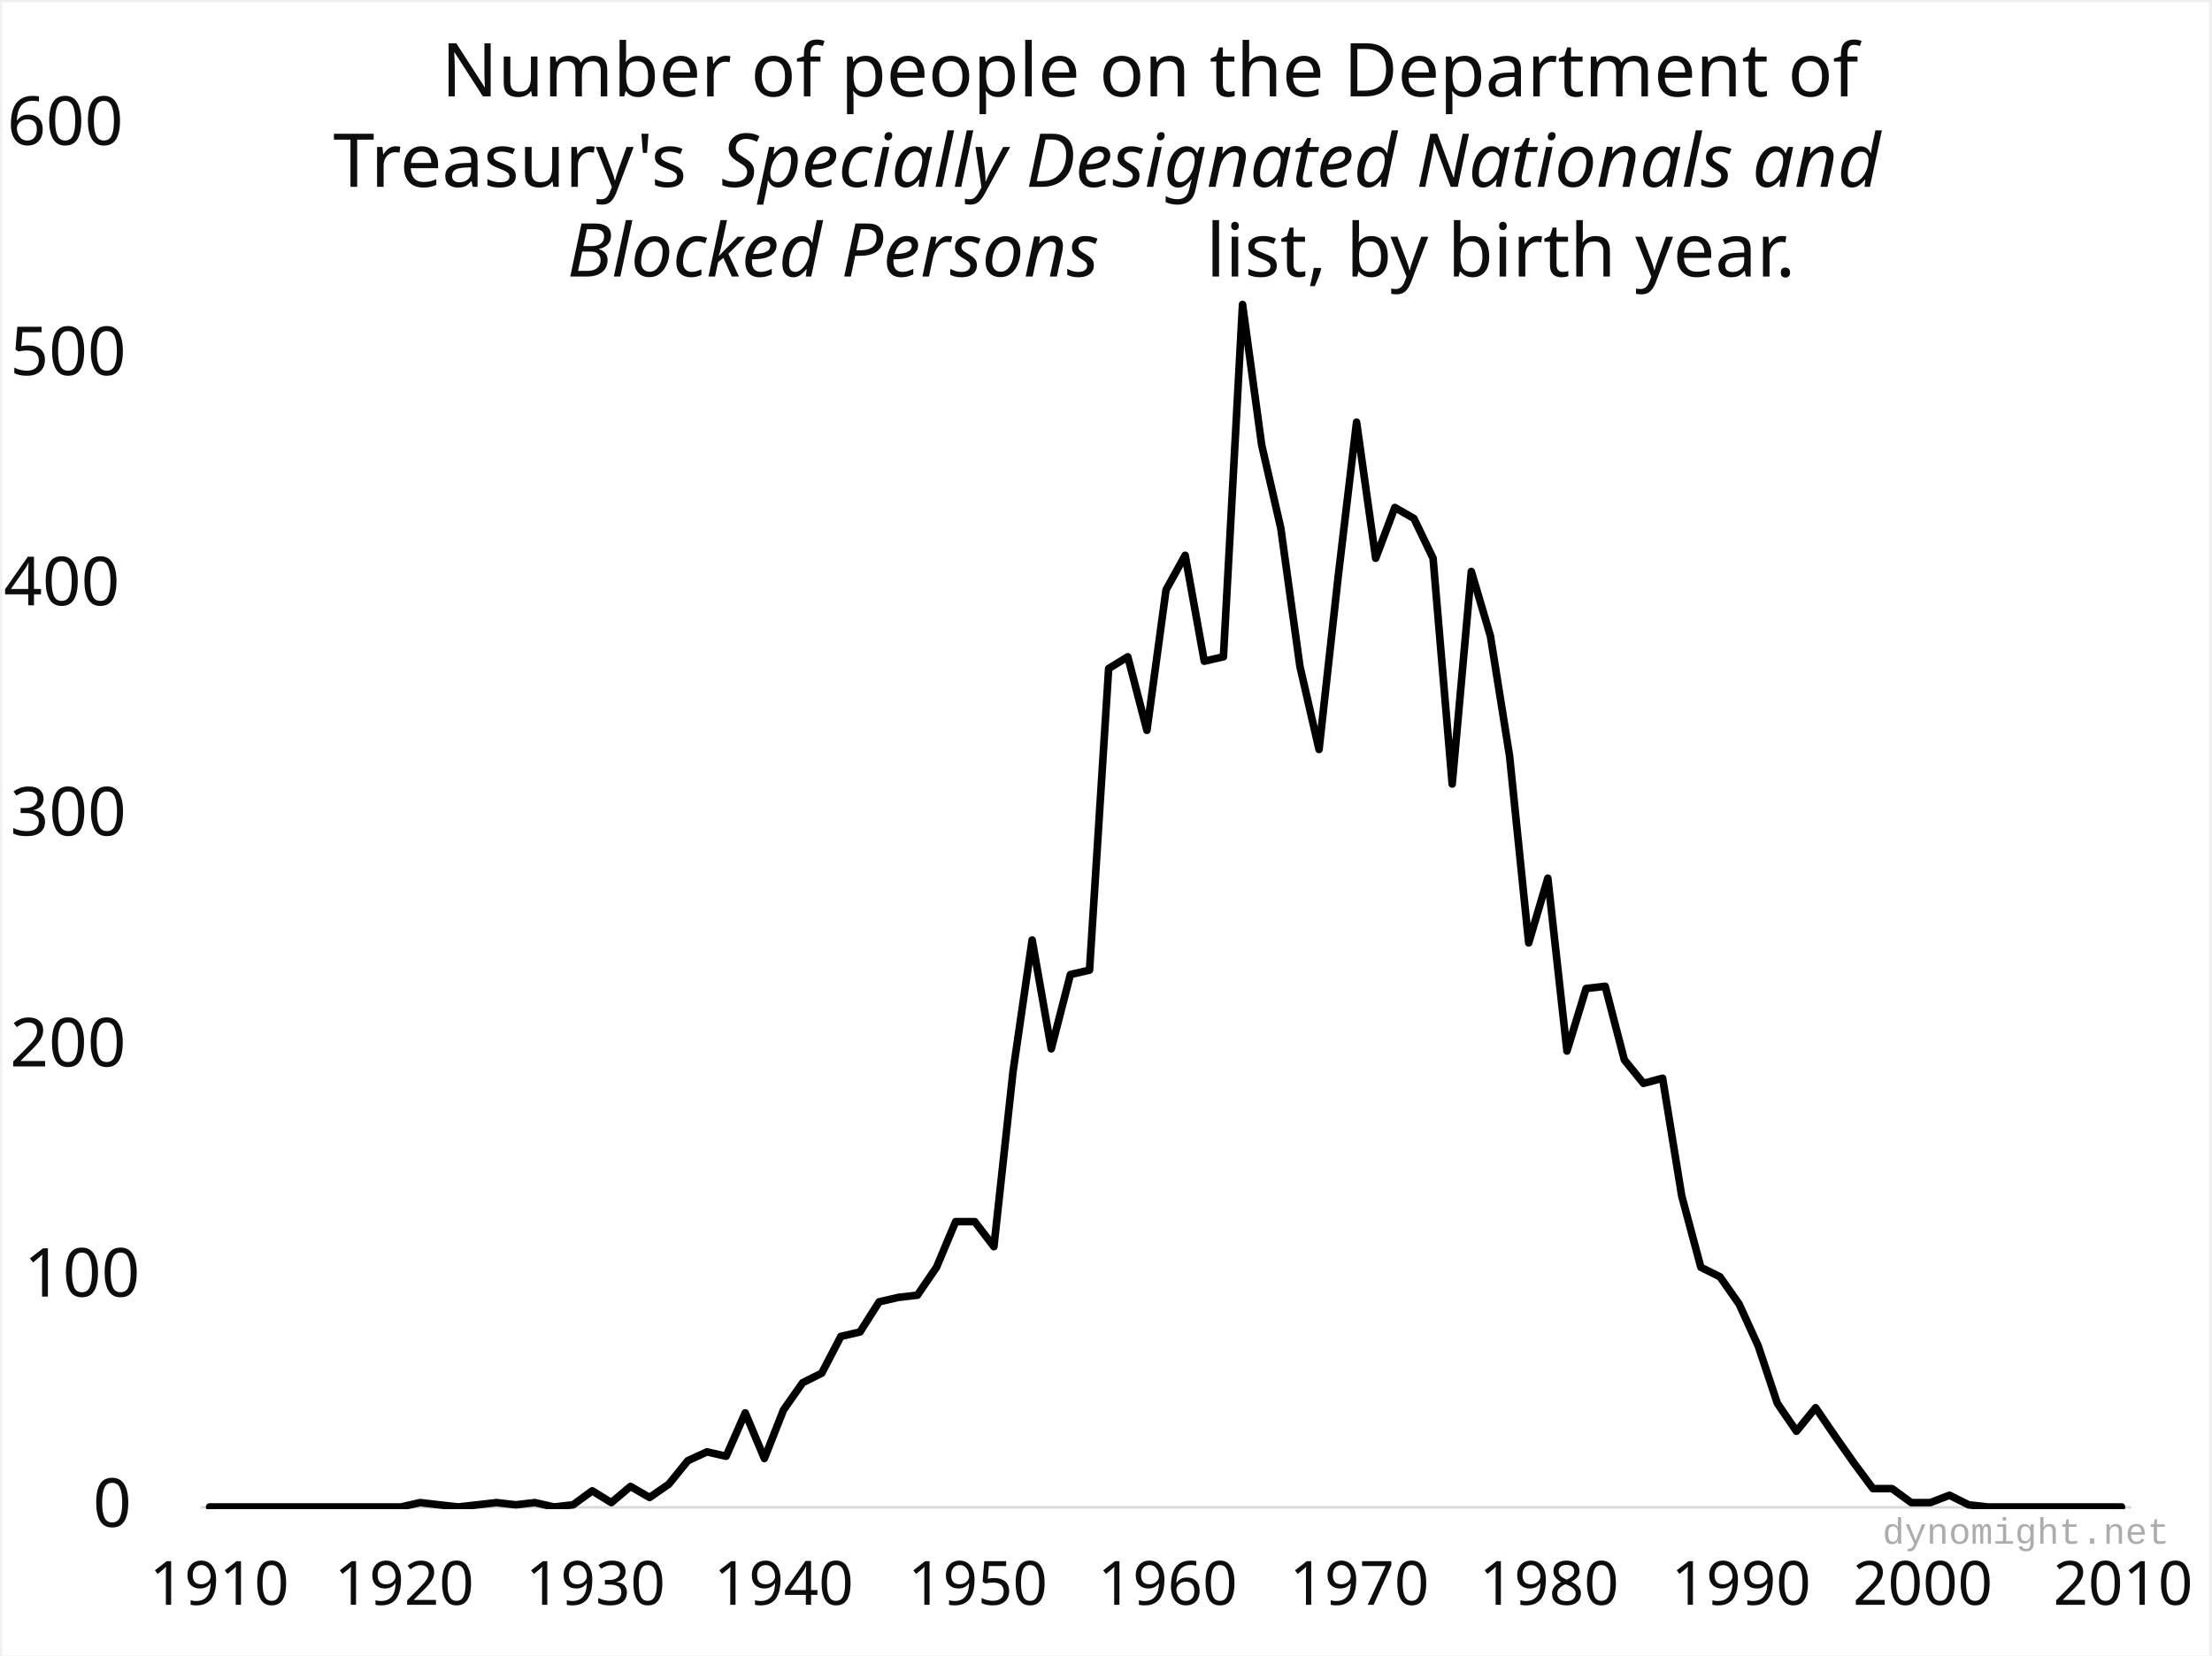
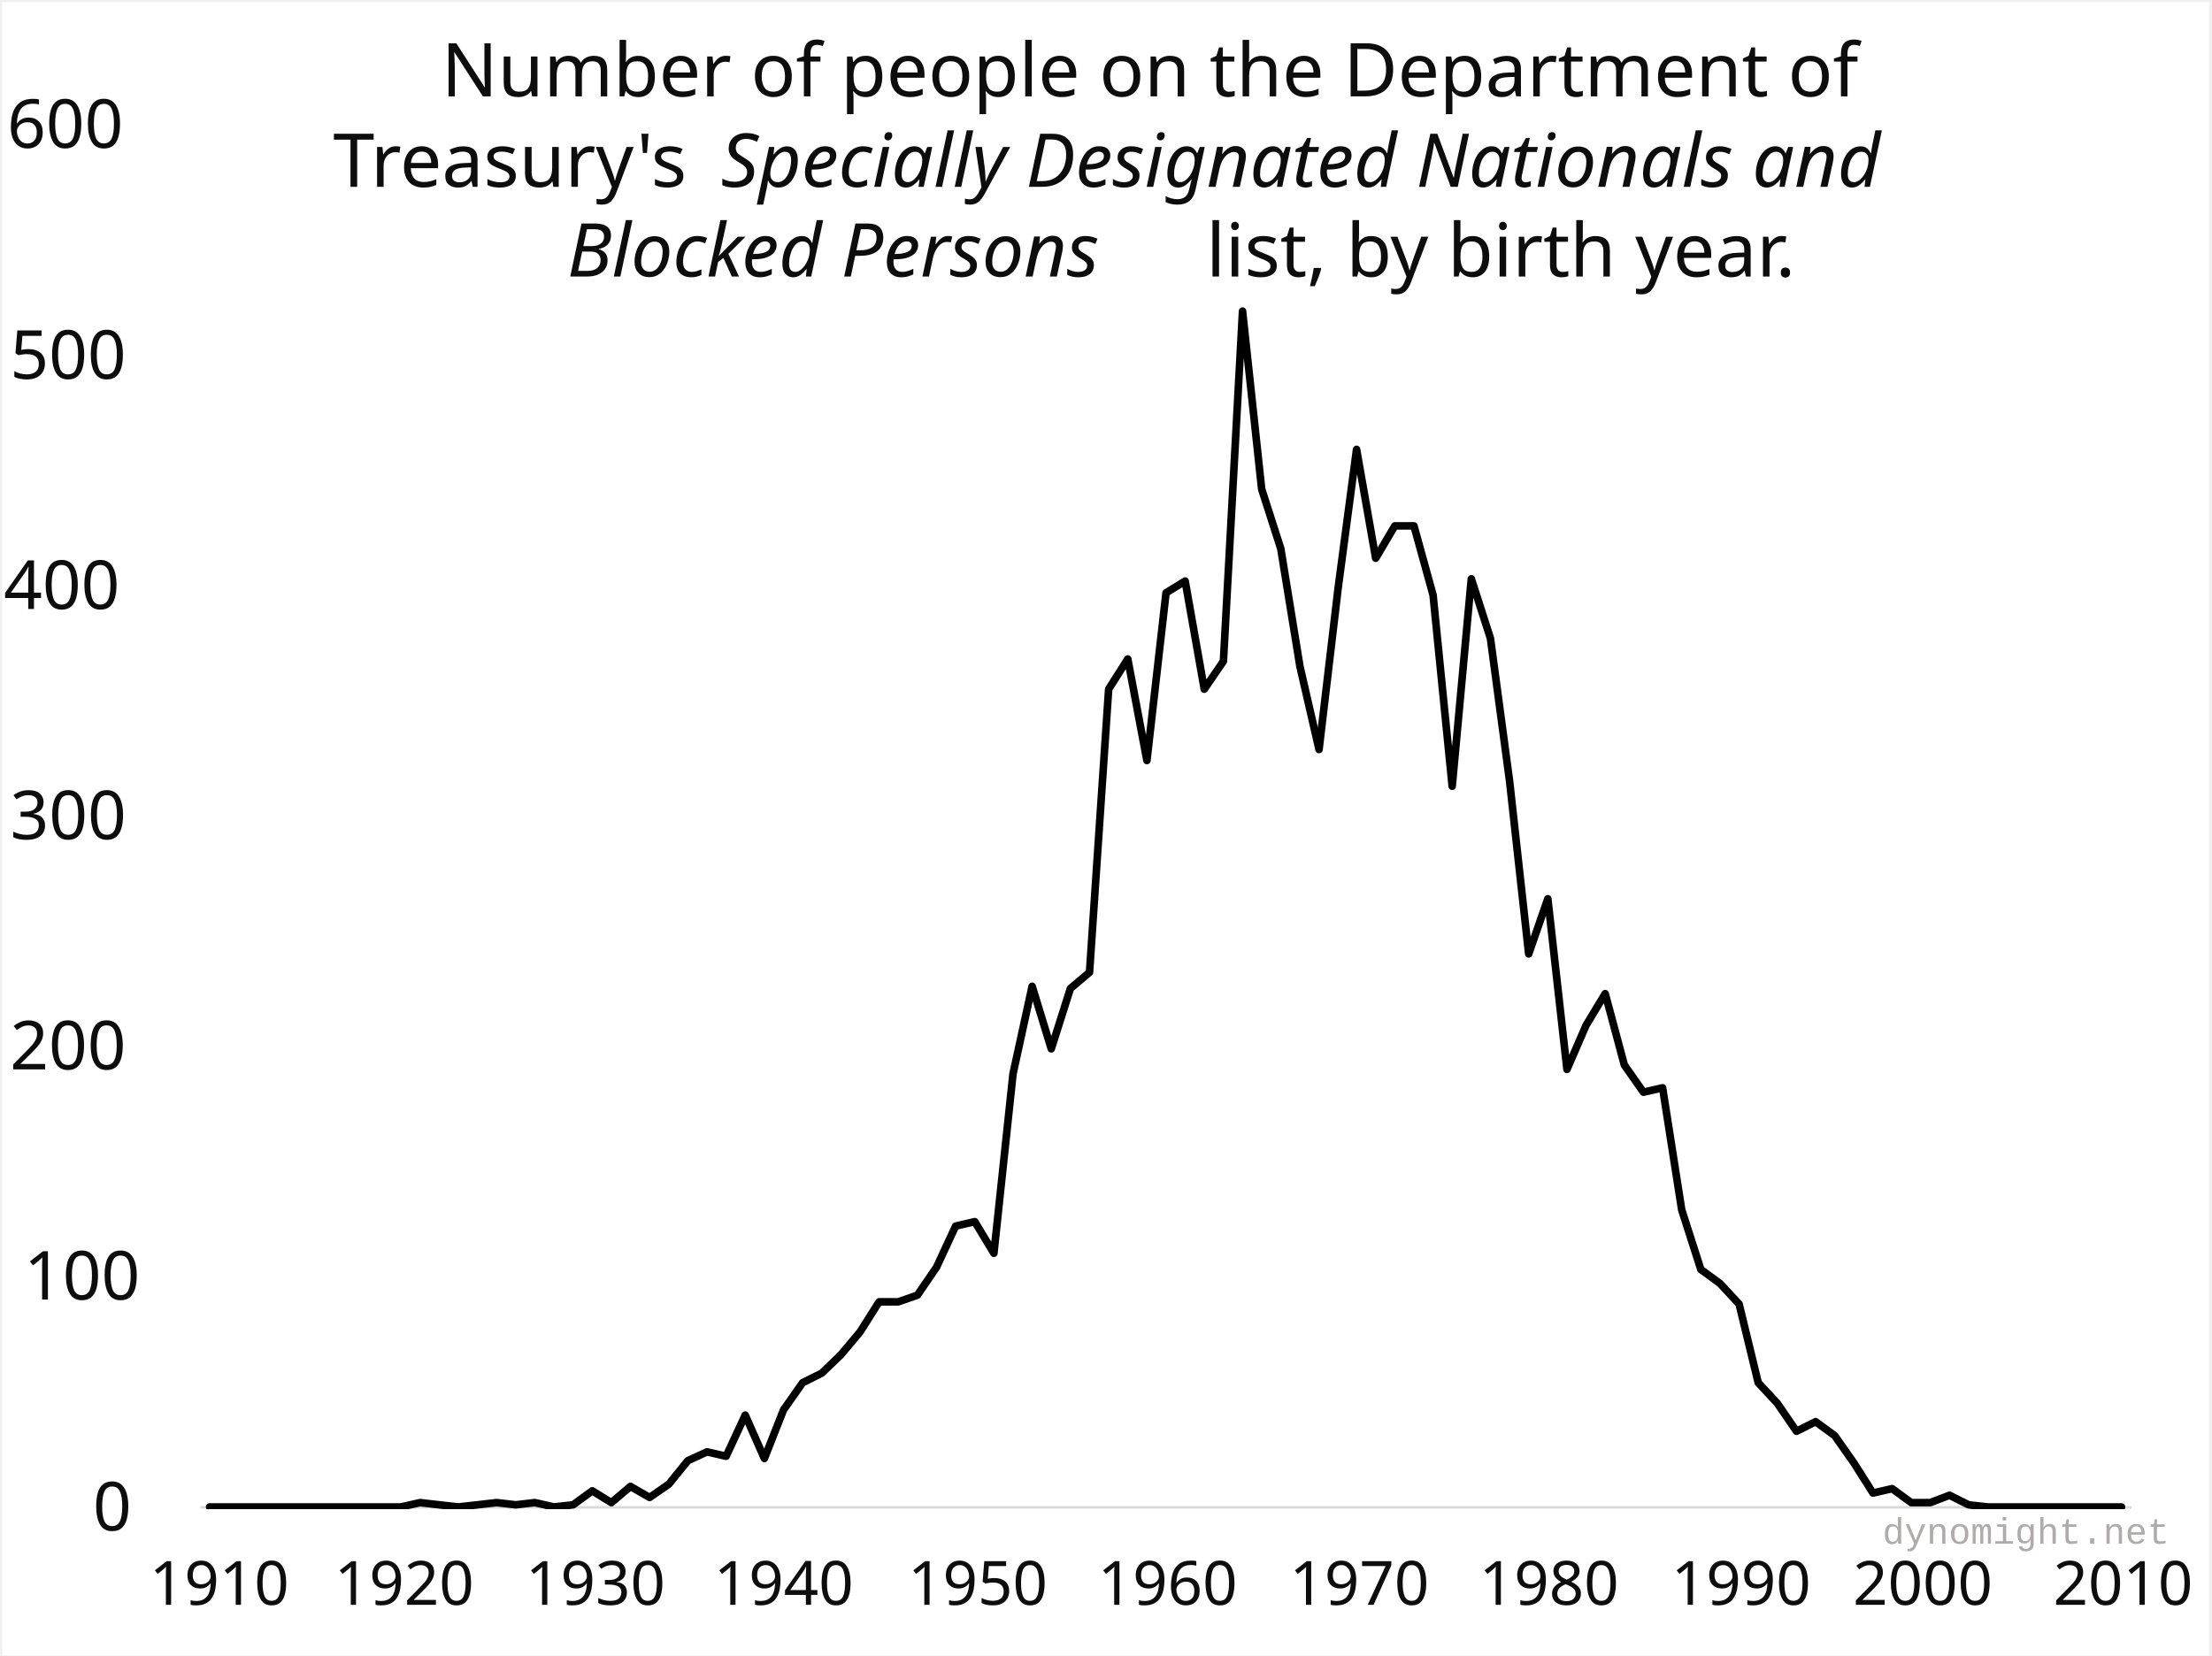
<svg xmlns="http://www.w3.org/2000/svg" width="3007" height="2251" overflow="hidden">
  <defs>
    <clipPath id="clip0">
      <rect x="1709" y="297" width="3007" height="2251" />
    </clipPath>
    <clipPath id="clip1">
      <rect x="1711" y="300" width="3000" height="2248" />
    </clipPath>
    <clipPath id="clip2">
      <rect x="1981" y="466" width="2628" height="1883" />
    </clipPath>
    <clipPath id="clip3">
      <rect x="1711" y="300" width="3000" height="2248" />
    </clipPath>
    <clipPath id="clip4">
      <rect x="1711" y="300" width="3000" height="2248" />
    </clipPath>
    <clipPath id="clip5">
      <rect x="1711" y="300" width="3000" height="2248" />
    </clipPath>
    <clipPath id="clip6">
      <rect x="1711" y="300" width="3000" height="2248" />
    </clipPath>
    <clipPath id="clip7">
      <rect x="1711" y="300" width="3000" height="2248" />
    </clipPath>
    <clipPath id="clip8">
      <rect x="1711" y="300" width="3000" height="2248" />
    </clipPath>
    <clipPath id="clip9">
      <rect x="1711" y="300" width="3000" height="2248" />
    </clipPath>
    <clipPath id="clip10">
      <rect x="1711" y="300" width="3000" height="2248" />
    </clipPath>
    <clipPath id="clip11">
      <rect x="1711" y="300" width="3000" height="2248" />
    </clipPath>
    <clipPath id="clip12">
      <rect x="1711" y="300" width="3000" height="2248" />
    </clipPath>
    <clipPath id="clip13">
      <rect x="1711" y="300" width="3000" height="2248" />
    </clipPath>
    <clipPath id="clip14">
      <rect x="1711" y="300" width="3000" height="2248" />
    </clipPath>
    <clipPath id="clip15">
      <rect x="1711" y="300" width="3000" height="2248" />
    </clipPath>
    <clipPath id="clip16">
      <rect x="1711" y="300" width="3000" height="2248" />
    </clipPath>
    <clipPath id="clip17">
      <rect x="1711" y="300" width="3000" height="2248" />
    </clipPath>
    <clipPath id="clip18">
      <rect x="1711" y="300" width="3000" height="2248" />
    </clipPath>
    <clipPath id="clip19">
      <rect x="1711" y="300" width="3000" height="2248" />
    </clipPath>
    <clipPath id="clip20">
      <rect x="1711" y="300" width="3000" height="2248" />
    </clipPath>
    <clipPath id="clip21">
      <rect x="1711" y="300" width="3000" height="2248" />
    </clipPath>
    <clipPath id="clip22">
      <rect x="1711" y="300" width="3000" height="2248" />
    </clipPath>
    <clipPath id="clip23">
      <rect x="1711" y="300" width="3000" height="2248" />
    </clipPath>
    <clipPath id="clip24">
      <rect x="1711" y="300" width="3000" height="2248" />
    </clipPath>
    <clipPath id="clip25">
      <rect x="1711" y="300" width="3000" height="2248" />
    </clipPath>
    <clipPath id="clip26">
      <rect x="1711" y="300" width="3001" height="2249" />
    </clipPath>
    <clipPath id="clip27">
      <rect x="3088" y="2337" width="2753" height="84" />
    </clipPath>
  </defs>
  <g clip-path="url(#clip0)" transform="translate(-1709 -297)">
    <rect x="1712" y="300" width="3000" height="2248" fill="#FFFFFF" fill-opacity="1" />
    <g clip-path="url(#clip1)">
      <path d="M1981.5 2346.5 4606.5 2346.5" stroke="#D9D9D9" stroke-width="3.438" stroke-linecap="butt" stroke-linejoin="round" stroke-miterlimit="10" stroke-opacity="1" fill="none" fill-rule="evenodd" />
    </g>
    <g clip-path="url(#clip2)">
-       <path d="M1994 2346 2020.07 2346 2046.07 2346 2072.07 2346 2098.07 2346 2124.07 2346 2150.07 2346 2176.07 2346 2202.07 2346 2228.07 2346 2254.07 2346 2280.07 2340.08 2306.08 2343.08 2332.08 2346 2358.08 2343.08 2384.08 2340.08 2410.08 2343.08 2436.08 2340.08 2462.08 2346 2488.08 2343.08 2514.08 2324.08 2540.08 2340.08 2566.08 2318.08 2592.08 2333.08 2618.09 2315.08 2644.09 2283.07 2670.09 2271.07 2696.09 2277.07 2722.09 2218.07 2748.09 2280.07 2774.09 2214.07 2800.09 2177.07 2826.09 2164.07 2852.09 2114.07 2878.09 2108.07 2904.1 2067.07 2930.1 2061.07 2956.1 2058.07 2982.1 2020.07 3008.1 1958.06 3034.1 1958.06 3060.1 1992.07 3086.1 1754.06 3112.1 1575.05 3138.1 1723.06 3164.1 1622.05 3190.1 1616.05 3216.11 1206.04 3242.11 1190.04 3268.11 1290.04 3294.11 1099.04 3320.11 1052.03 3346.11 1196.04 3372.11 1190.04 3398.11 711 3424.11 902.03 3450.11 1015.03 3476.11 1203.04 3502.11 1316.04 3528.12 1081.04 3553.12 871.029 3579.12 1056.03 3605.12 987.032 3631.12 1002.03 3657.12 1056.03 3683.12 1363.04 3709.12 1074.04 3735.12 1162.04 3761.12 1325.04 3787.12 1579.05 3813.12 1491.05 3839.13 1726.06 3865.13 1641.05 3891.13 1638.05 3917.13 1738.06 3943.13 1770.06 3969.13 1763.06 3995.13 1923.06 4021.13 2020.07 4047.13 2033.07 4073.13 2070.07 4099.13 2127.07 4125.14 2205.07 4151.14 2243.07 4177.14 2211.07 4203.14 2249.07 4229.14 2286.07 4255.14 2321.08 4281.14 2321.08 4307.14 2340.08 4333.14 2340.08 4359.14 2330.08 4385.14 2343.08 4411.14 2346 4437.15 2346 4463.15 2346 4489.15 2346 4515.15 2346 4541.15 2346 4567.15 2346 4593 2346" stroke="#000000" stroke-width="10.312" stroke-linecap="round" stroke-linejoin="round" stroke-miterlimit="10" stroke-opacity="1" fill="none" fill-rule="nonzero" />
+       <path d="M1994 2346 2020.07 2346 2046.07 2346 2072.07 2346 2098.07 2346 2124.07 2346 2150.07 2346 2176.07 2346 2202.07 2346 2228.07 2346 2254.07 2346 2280.07 2340.08 2306.08 2343.08 2332.08 2346 2358.08 2343.08 2384.08 2340.08 2410.08 2343.08 2436.08 2340.08 2462.08 2346 2488.08 2343.08 2514.08 2324.08 2540.08 2340.08 2566.08 2318.08 2592.08 2333.08 2618.09 2315.08 2644.09 2283.07 2670.09 2271.07 2696.09 2277.07 2722.09 2221.07 2748.09 2280.07 2774.09 2214.07 2800.09 2177.07 2826.09 2164.07 2852.09 2139.07 2878.09 2108.07 2904.1 2067.07 2930.1 2067.07 2956.1 2058.07 2982.1 2020.07 3008.1 1964.06 3034.1 1958.06 3060.1 2001.07 3086.1 1757.06 3112.1 1638.05 3138.1 1723.06 3164.1 1641.05 3190.1 1619.05 3216.11 1234.04 3242.11 1193.04 3268.11 1331.04 3294.11 1103.04 3320.11 1087.04 3346.11 1234.04 3372.11 1196.04 3398.11 720 3424.11 962.032 3450.11 1043.03 3476.11 1203.04 3502.11 1316.04 3528.12 1096.04 3553.12 908.03 3579.12 1056.03 3605.12 1012.03 3631.12 1012.03 3657.12 1106.04 3683.12 1366.04 3709.12 1084.04 3735.12 1165.04 3761.12 1359.04 3787.12 1594.05 3813.12 1519.05 3839.13 1751.06 3865.13 1691.06 3891.13 1648.05 3917.13 1745.06 3943.13 1782.06 3969.13 1776.06 3995.13 1942.06 4021.13 2023.07 4047.13 2042.07 4073.13 2070.07 4099.13 2177.07 4125.14 2205.07 4151.14 2243.07 4177.14 2230.07 4203.14 2249.07 4229.14 2286.07 4255.14 2327.08 4281.14 2321.08 4307.14 2340.08 4333.14 2340.08 4359.14 2330.08 4385.14 2343.08 4411.14 2346 4437.15 2346 4463.15 2346 4489.15 2346 4515.15 2346 4541.15 2346 4567.15 2346 4593 2346" stroke="#000000" stroke-width="10.312" stroke-linecap="round" stroke-linejoin="round" stroke-miterlimit="10" stroke-opacity="1" fill="none" fill-rule="nonzero" />
    </g>
    <g clip-path="url(#clip3)">
-       <text fill="#0D0D0D" fill-opacity="1" font-family="Montserrat,Montserrat_MSFontService,sans-serif" font-style="normal" font-variant="normal" font-weight="400" font-stretch="normal" font-size="92" text-anchor="start" direction="ltr" writing-mode="lr-tb" unicode-bidi="normal" text-decoration="none" transform="matrix(1 0 0 1 1835.26 2373)">0</text>
+       <text fill="#0D0D0D" fill-opacity="1" font-family="Montserrat,Montserrat_MSFontService,sans-serif" font-style="normal" font-variant="normal" font-weight="400" font-stretch="normal" font-size="92" text-anchor="start" direction="ltr" writing-mode="lr-tb" unicode-bidi="normal" text-decoration="none" transform="matrix(1 0 0 1 1835.26 2378)">0</text>
    </g>
    <g clip-path="url(#clip4)">
-       <text fill="#0D0D0D" fill-opacity="1" font-family="Montserrat,Montserrat_MSFontService,sans-serif" font-style="normal" font-variant="normal" font-weight="400" font-stretch="normal" font-size="92" text-anchor="start" direction="ltr" writing-mode="lr-tb" unicode-bidi="normal" text-decoration="none" transform="matrix(1 0 0 1 1741.48 2060)">100</text>
+       <text fill="#0D0D0D" fill-opacity="1" font-family="Montserrat,Montserrat_MSFontService,sans-serif" font-style="normal" font-variant="normal" font-weight="400" font-stretch="normal" font-size="92" text-anchor="start" direction="ltr" writing-mode="lr-tb" unicode-bidi="normal" text-decoration="none" transform="matrix(1 0 0 1 1741.48 2064)">100</text>
    </g>
    <g clip-path="url(#clip5)">
-       <text fill="#0D0D0D" fill-opacity="1" font-family="Montserrat,Montserrat_MSFontService,sans-serif" font-style="normal" font-variant="normal" font-weight="400" font-stretch="normal" font-size="92" text-anchor="start" direction="ltr" writing-mode="lr-tb" unicode-bidi="normal" text-decoration="none" transform="matrix(1 0 0 1 1722.51 1747)">200</text>
+       <text fill="#0D0D0D" fill-opacity="1" font-family="Montserrat,Montserrat_MSFontService,sans-serif" font-style="normal" font-variant="normal" font-weight="400" font-stretch="normal" font-size="92" text-anchor="start" direction="ltr" writing-mode="lr-tb" unicode-bidi="normal" text-decoration="none" transform="matrix(1 0 0 1 1722.51 1751)">200</text>
    </g>
    <g clip-path="url(#clip6)">
-       <text fill="#0D0D0D" fill-opacity="1" font-family="Montserrat,Montserrat_MSFontService,sans-serif" font-style="normal" font-variant="normal" font-weight="400" font-stretch="normal" font-size="92" text-anchor="start" direction="ltr" writing-mode="lr-tb" unicode-bidi="normal" text-decoration="none" transform="matrix(1 0 0 1 1722.87 1433)">300</text>
+       <text fill="#0D0D0D" fill-opacity="1" font-family="Montserrat,Montserrat_MSFontService,sans-serif" font-style="normal" font-variant="normal" font-weight="400" font-stretch="normal" font-size="92" text-anchor="start" direction="ltr" writing-mode="lr-tb" unicode-bidi="normal" text-decoration="none" transform="matrix(1 0 0 1 1722.87 1438)">300</text>
    </g>
    <g clip-path="url(#clip7)">
-       <text fill="#0D0D0D" fill-opacity="1" font-family="Montserrat,Montserrat_MSFontService,sans-serif" font-style="normal" font-variant="normal" font-weight="400" font-stretch="normal" font-size="92" text-anchor="start" direction="ltr" writing-mode="lr-tb" unicode-bidi="normal" text-decoration="none" transform="matrix(1 0 0 1 1713.98 1120)">400</text>
+       <text fill="#0D0D0D" fill-opacity="1" font-family="Montserrat,Montserrat_MSFontService,sans-serif" font-style="normal" font-variant="normal" font-weight="400" font-stretch="normal" font-size="92" text-anchor="start" direction="ltr" writing-mode="lr-tb" unicode-bidi="normal" text-decoration="none" transform="matrix(1 0 0 1 1713.98 1125)">400</text>
    </g>
    <g clip-path="url(#clip8)">
-       <text fill="#0D0D0D" fill-opacity="1" font-family="Montserrat,Montserrat_MSFontService,sans-serif" font-style="normal" font-variant="normal" font-weight="400" font-stretch="normal" font-size="92" text-anchor="start" direction="ltr" writing-mode="lr-tb" unicode-bidi="normal" text-decoration="none" transform="matrix(1 0 0 1 1722.69 807)">500</text>
+       <text fill="#0D0D0D" fill-opacity="1" font-family="Montserrat,Montserrat_MSFontService,sans-serif" font-style="normal" font-variant="normal" font-weight="400" font-stretch="normal" font-size="92" text-anchor="start" direction="ltr" writing-mode="lr-tb" unicode-bidi="normal" text-decoration="none" transform="matrix(1 0 0 1 1722.69 812)">500</text>
    </g>
    <g clip-path="url(#clip9)">
-       <text fill="#0D0D0D" fill-opacity="1" font-family="Montserrat,Montserrat_MSFontService,sans-serif" font-style="normal" font-variant="normal" font-weight="400" font-stretch="normal" font-size="92" text-anchor="start" direction="ltr" writing-mode="lr-tb" unicode-bidi="normal" text-decoration="none" transform="matrix(1 0 0 1 1718.75 494)">600</text>
+       <text fill="#0D0D0D" fill-opacity="1" font-family="Montserrat,Montserrat_MSFontService,sans-serif" font-style="normal" font-variant="normal" font-weight="400" font-stretch="normal" font-size="92" text-anchor="start" direction="ltr" writing-mode="lr-tb" unicode-bidi="normal" text-decoration="none" transform="matrix(1 0 0 1 1718.75 498)">600</text>
    </g>
    <g clip-path="url(#clip10)">
      <text fill="#0D0D0D" fill-opacity="1" font-family="Montserrat,Montserrat_MSFontService,sans-serif" font-style="normal" font-variant="normal" font-weight="400" font-stretch="normal" font-size="83" text-anchor="start" direction="ltr" writing-mode="lr-tb" unicode-bidi="normal" text-decoration="none" transform="matrix(1 0 0 1 1912.17 2479)">1910</text>
    </g>
    <g clip-path="url(#clip11)">
      <text fill="#0D0D0D" fill-opacity="1" font-family="Montserrat,Montserrat_MSFontService,sans-serif" font-style="normal" font-variant="normal" font-weight="400" font-stretch="normal" font-size="83" text-anchor="start" direction="ltr" writing-mode="lr-tb" unicode-bidi="normal" text-decoration="none" transform="matrix(1 0 0 1 2163.5 2479)">1920</text>
    </g>
    <g clip-path="url(#clip12)">
      <text fill="#0D0D0D" fill-opacity="1" font-family="Montserrat,Montserrat_MSFontService,sans-serif" font-style="normal" font-variant="normal" font-weight="400" font-stretch="normal" font-size="83" text-anchor="start" direction="ltr" writing-mode="lr-tb" unicode-bidi="normal" text-decoration="none" transform="matrix(1 0 0 1 2423.55 2479)">1930</text>
    </g>
    <g clip-path="url(#clip13)">
      <text fill="#0D0D0D" fill-opacity="1" font-family="Montserrat,Montserrat_MSFontService,sans-serif" font-style="normal" font-variant="normal" font-weight="400" font-stretch="normal" font-size="83" text-anchor="start" direction="ltr" writing-mode="lr-tb" unicode-bidi="normal" text-decoration="none" transform="matrix(1 0 0 1 2679.41 2479)">1940</text>
    </g>
    <g clip-path="url(#clip14)">
      <text fill="#0D0D0D" fill-opacity="1" font-family="Montserrat,Montserrat_MSFontService,sans-serif" font-style="normal" font-variant="normal" font-weight="400" font-stretch="normal" font-size="83" text-anchor="start" direction="ltr" writing-mode="lr-tb" unicode-bidi="normal" text-decoration="none" transform="matrix(1 0 0 1 2943.19 2479)">1950</text>
    </g>
    <g clip-path="url(#clip15)">
      <text fill="#0D0D0D" fill-opacity="1" font-family="Montserrat,Montserrat_MSFontService,sans-serif" font-style="normal" font-variant="normal" font-weight="400" font-stretch="normal" font-size="83" text-anchor="start" direction="ltr" writing-mode="lr-tb" unicode-bidi="normal" text-decoration="none" transform="matrix(1 0 0 1 3201.3 2479)">1960</text>
    </g>
    <g clip-path="url(#clip16)">
      <text fill="#0D0D0D" fill-opacity="1" font-family="Montserrat,Montserrat_MSFontService,sans-serif" font-style="normal" font-variant="normal" font-weight="400" font-stretch="normal" font-size="83" text-anchor="start" direction="ltr" writing-mode="lr-tb" unicode-bidi="normal" text-decoration="none" transform="matrix(1 0 0 1 3461.99 2479)">1970</text>
    </g>
    <g clip-path="url(#clip17)">
      <text fill="#0D0D0D" fill-opacity="1" font-family="Montserrat,Montserrat_MSFontService,sans-serif" font-style="normal" font-variant="normal" font-weight="400" font-stretch="normal" font-size="83" text-anchor="start" direction="ltr" writing-mode="lr-tb" unicode-bidi="normal" text-decoration="none" transform="matrix(1 0 0 1 3719.84 2479)">1980</text>
    </g>
    <g clip-path="url(#clip18)">
      <text fill="#0D0D0D" fill-opacity="1" font-family="Montserrat,Montserrat_MSFontService,sans-serif" font-style="normal" font-variant="normal" font-weight="400" font-stretch="normal" font-size="83" text-anchor="start" direction="ltr" writing-mode="lr-tb" unicode-bidi="normal" text-decoration="none" transform="matrix(1 0 0 1 3980.91 2479)">1990</text>
    </g>
    <g clip-path="url(#clip19)">
      <text fill="#0D0D0D" fill-opacity="1" font-family="Montserrat,Montserrat_MSFontService,sans-serif" font-style="normal" font-variant="normal" font-weight="400" font-stretch="normal" font-size="83" text-anchor="start" direction="ltr" writing-mode="lr-tb" unicode-bidi="normal" text-decoration="none" transform="matrix(1 0 0 1 4227.87 2479)">2000</text>
    </g>
    <g clip-path="url(#clip20)">
      <text fill="#0D0D0D" fill-opacity="1" font-family="Montserrat,Montserrat_MSFontService,sans-serif" font-style="normal" font-variant="normal" font-weight="400" font-stretch="normal" font-size="83" text-anchor="start" direction="ltr" writing-mode="lr-tb" unicode-bidi="normal" text-decoration="none" transform="matrix(1 0 0 1 4500.15 2479)">2010</text>
    </g>
    <g clip-path="url(#clip21)">
      <text fill="#0D0D0D" fill-opacity="1" font-family="Montserrat,Montserrat_MSFontService,sans-serif" font-style="normal" font-variant="normal" font-weight="400" font-stretch="normal" font-size="101" text-anchor="start" direction="ltr" writing-mode="lr-tb" unicode-bidi="normal" text-decoration="none" transform="matrix(1 0 0 1 2309.04 428)">Number of people on the Department of </text>
    </g>
    <g clip-path="url(#clip22)">
      <text fill="#0D0D0D" fill-opacity="1" font-family="Montserrat,Montserrat_MSFontService,sans-serif" font-style="normal" font-variant="normal" font-weight="400" font-stretch="normal" font-size="101" text-anchor="start" direction="ltr" writing-mode="lr-tb" unicode-bidi="normal" text-decoration="none" transform="matrix(1 0 0 1 2161.91 551)">Treasury's </text>
    </g>
    <g clip-path="url(#clip23)">
      <text fill="#0D0D0D" fill-opacity="1" font-family="Montserrat,Montserrat_MSFontService,sans-serif" font-style="italic" font-variant="normal" font-weight="400" font-stretch="normal" font-size="101" text-anchor="start" direction="ltr" writing-mode="lr-tb" unicode-bidi="normal" text-decoration="none" transform="matrix(1 0 0 1 2689 551)">Specially Designated Nationals and </text>
    </g>
    <g clip-path="url(#clip24)">
      <text fill="#0D0D0D" fill-opacity="1" font-family="Montserrat,Montserrat_MSFontService,sans-serif" font-style="italic" font-variant="normal" font-weight="400" font-stretch="normal" font-size="101" text-anchor="start" direction="ltr" writing-mode="lr-tb" unicode-bidi="normal" text-decoration="none" transform="matrix(1 0 0 1 2480.09 673)">Blocked Persons</text>
    </g>
    <g clip-path="url(#clip25)">
      <text fill="#0D0D0D" fill-opacity="1" font-family="Montserrat,Montserrat_MSFontService,sans-serif" font-style="normal" font-variant="normal" font-weight="400" font-stretch="normal" font-size="101" text-anchor="start" direction="ltr" writing-mode="lr-tb" unicode-bidi="normal" text-decoration="none" transform="matrix(1 0 0 1 3348.72 673)">list, by birth year.</text>
    </g>
    <g clip-path="url(#clip26)">
      <g clip-path="url(#clip27)">
        <text fill="#AFABAB" fill-opacity="1" font-family="Courier New,Courier New_MSFontService,sans-serif" font-style="normal" font-variant="normal" font-weight="400" font-stretch="normal" font-size="50" text-anchor="start" direction="ltr" writing-mode="lr-tb" unicode-bidi="normal" text-decoration="none" transform="matrix(1 0 0 1 4268 2396)">dynomight.net</text>
      </g>
    </g>
  </g>
</svg>
